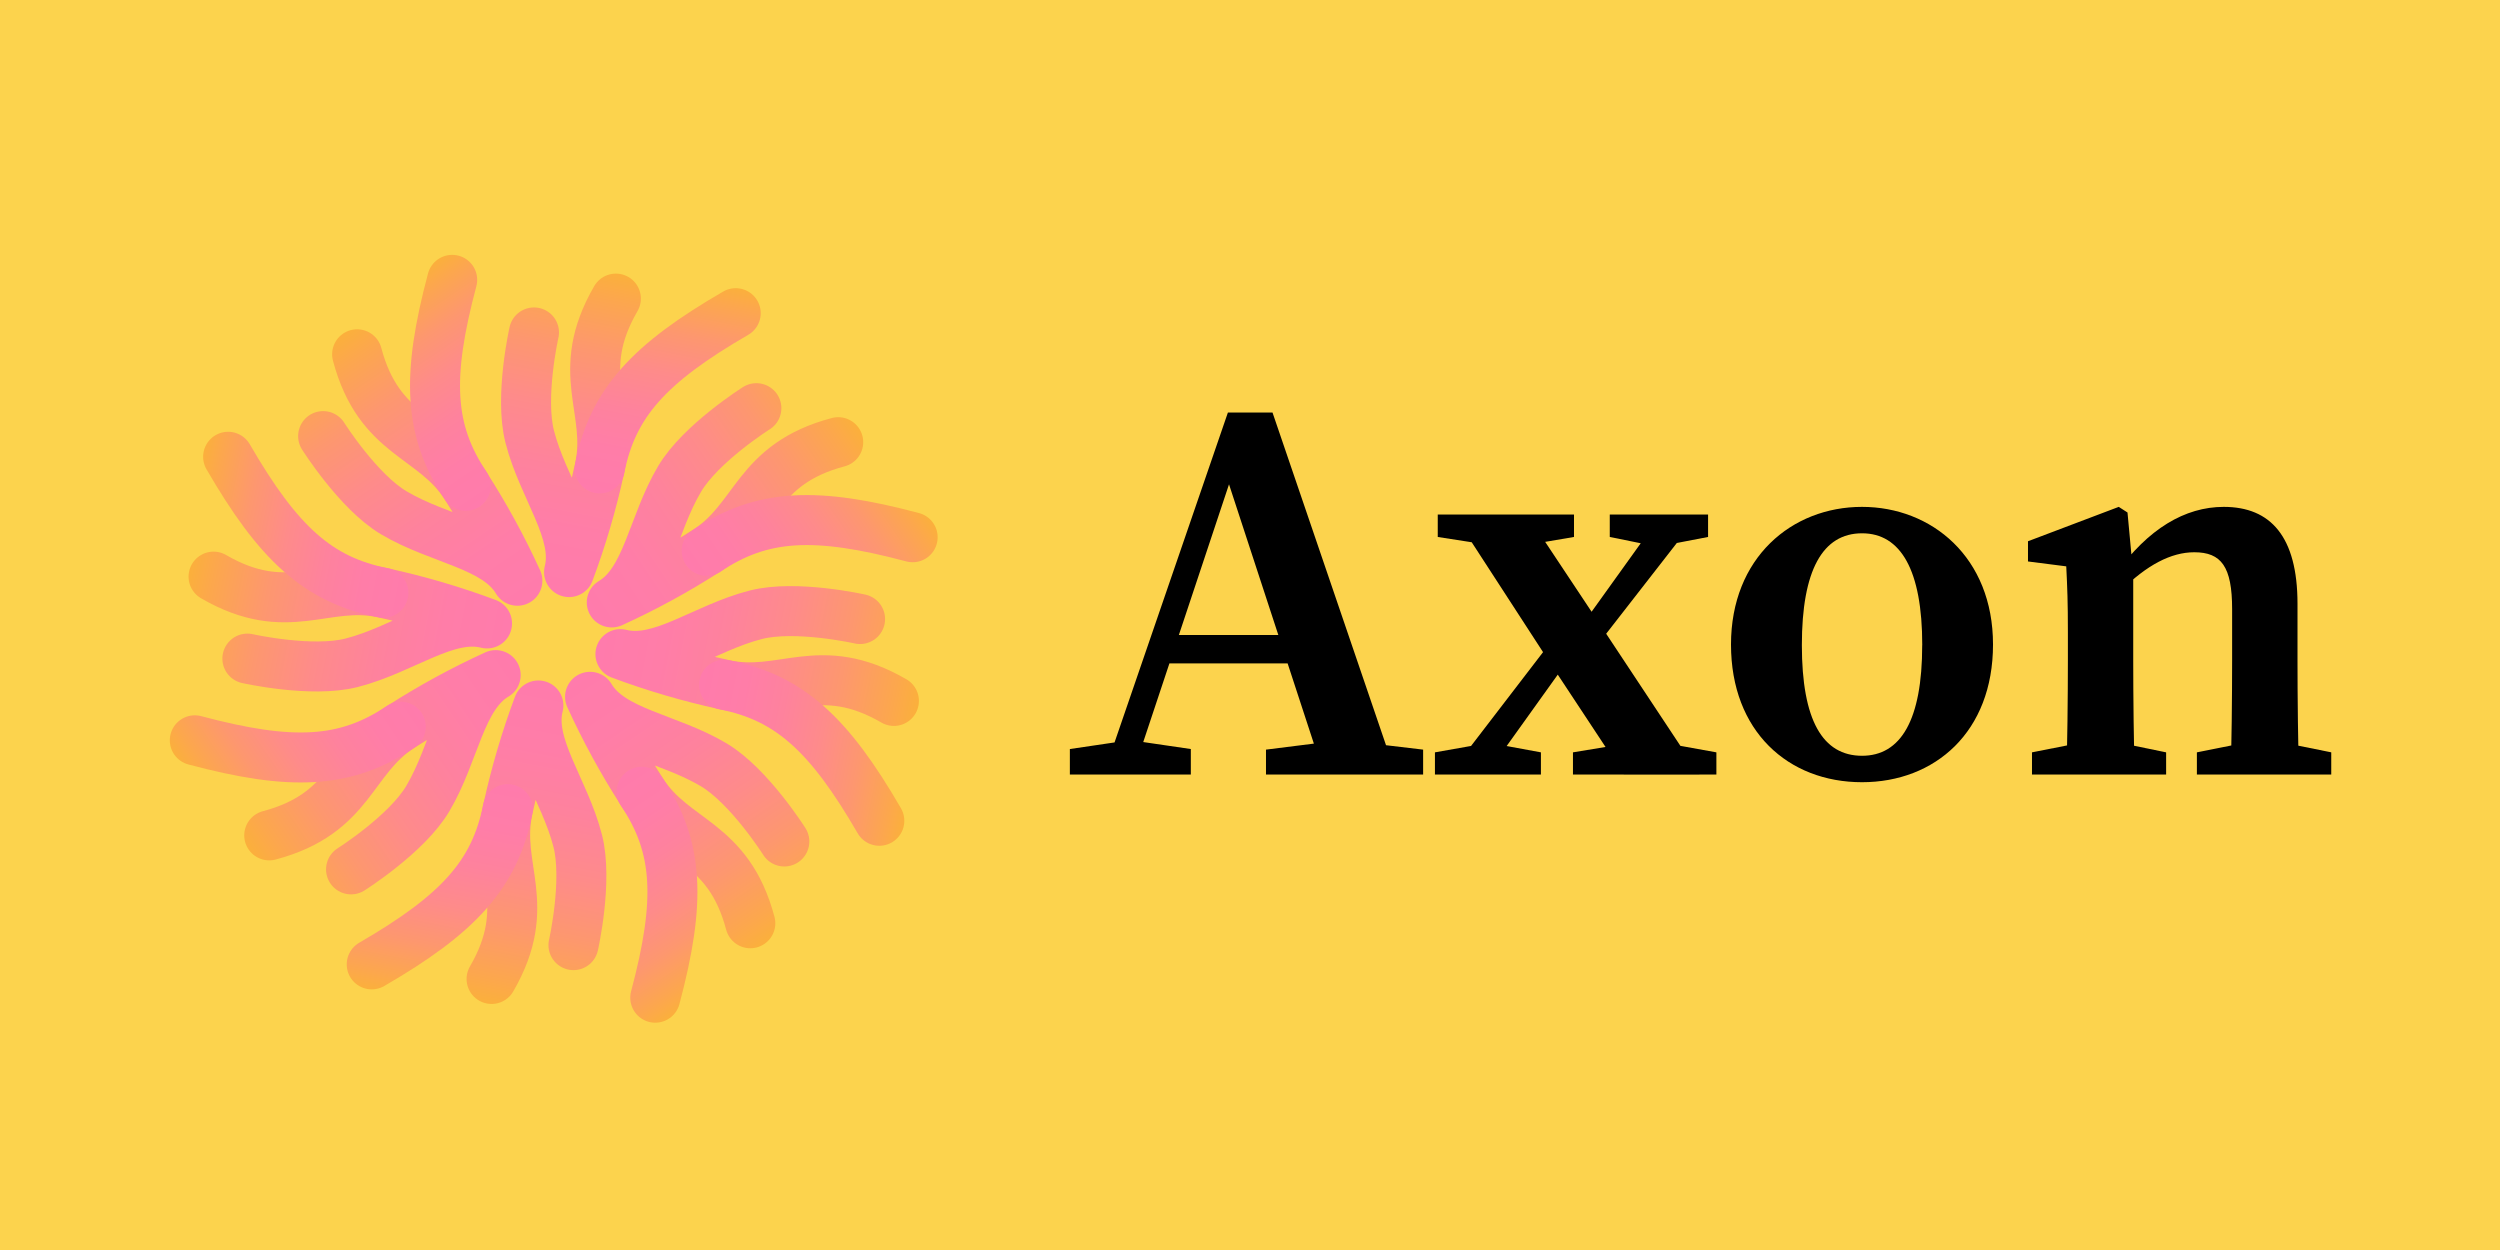
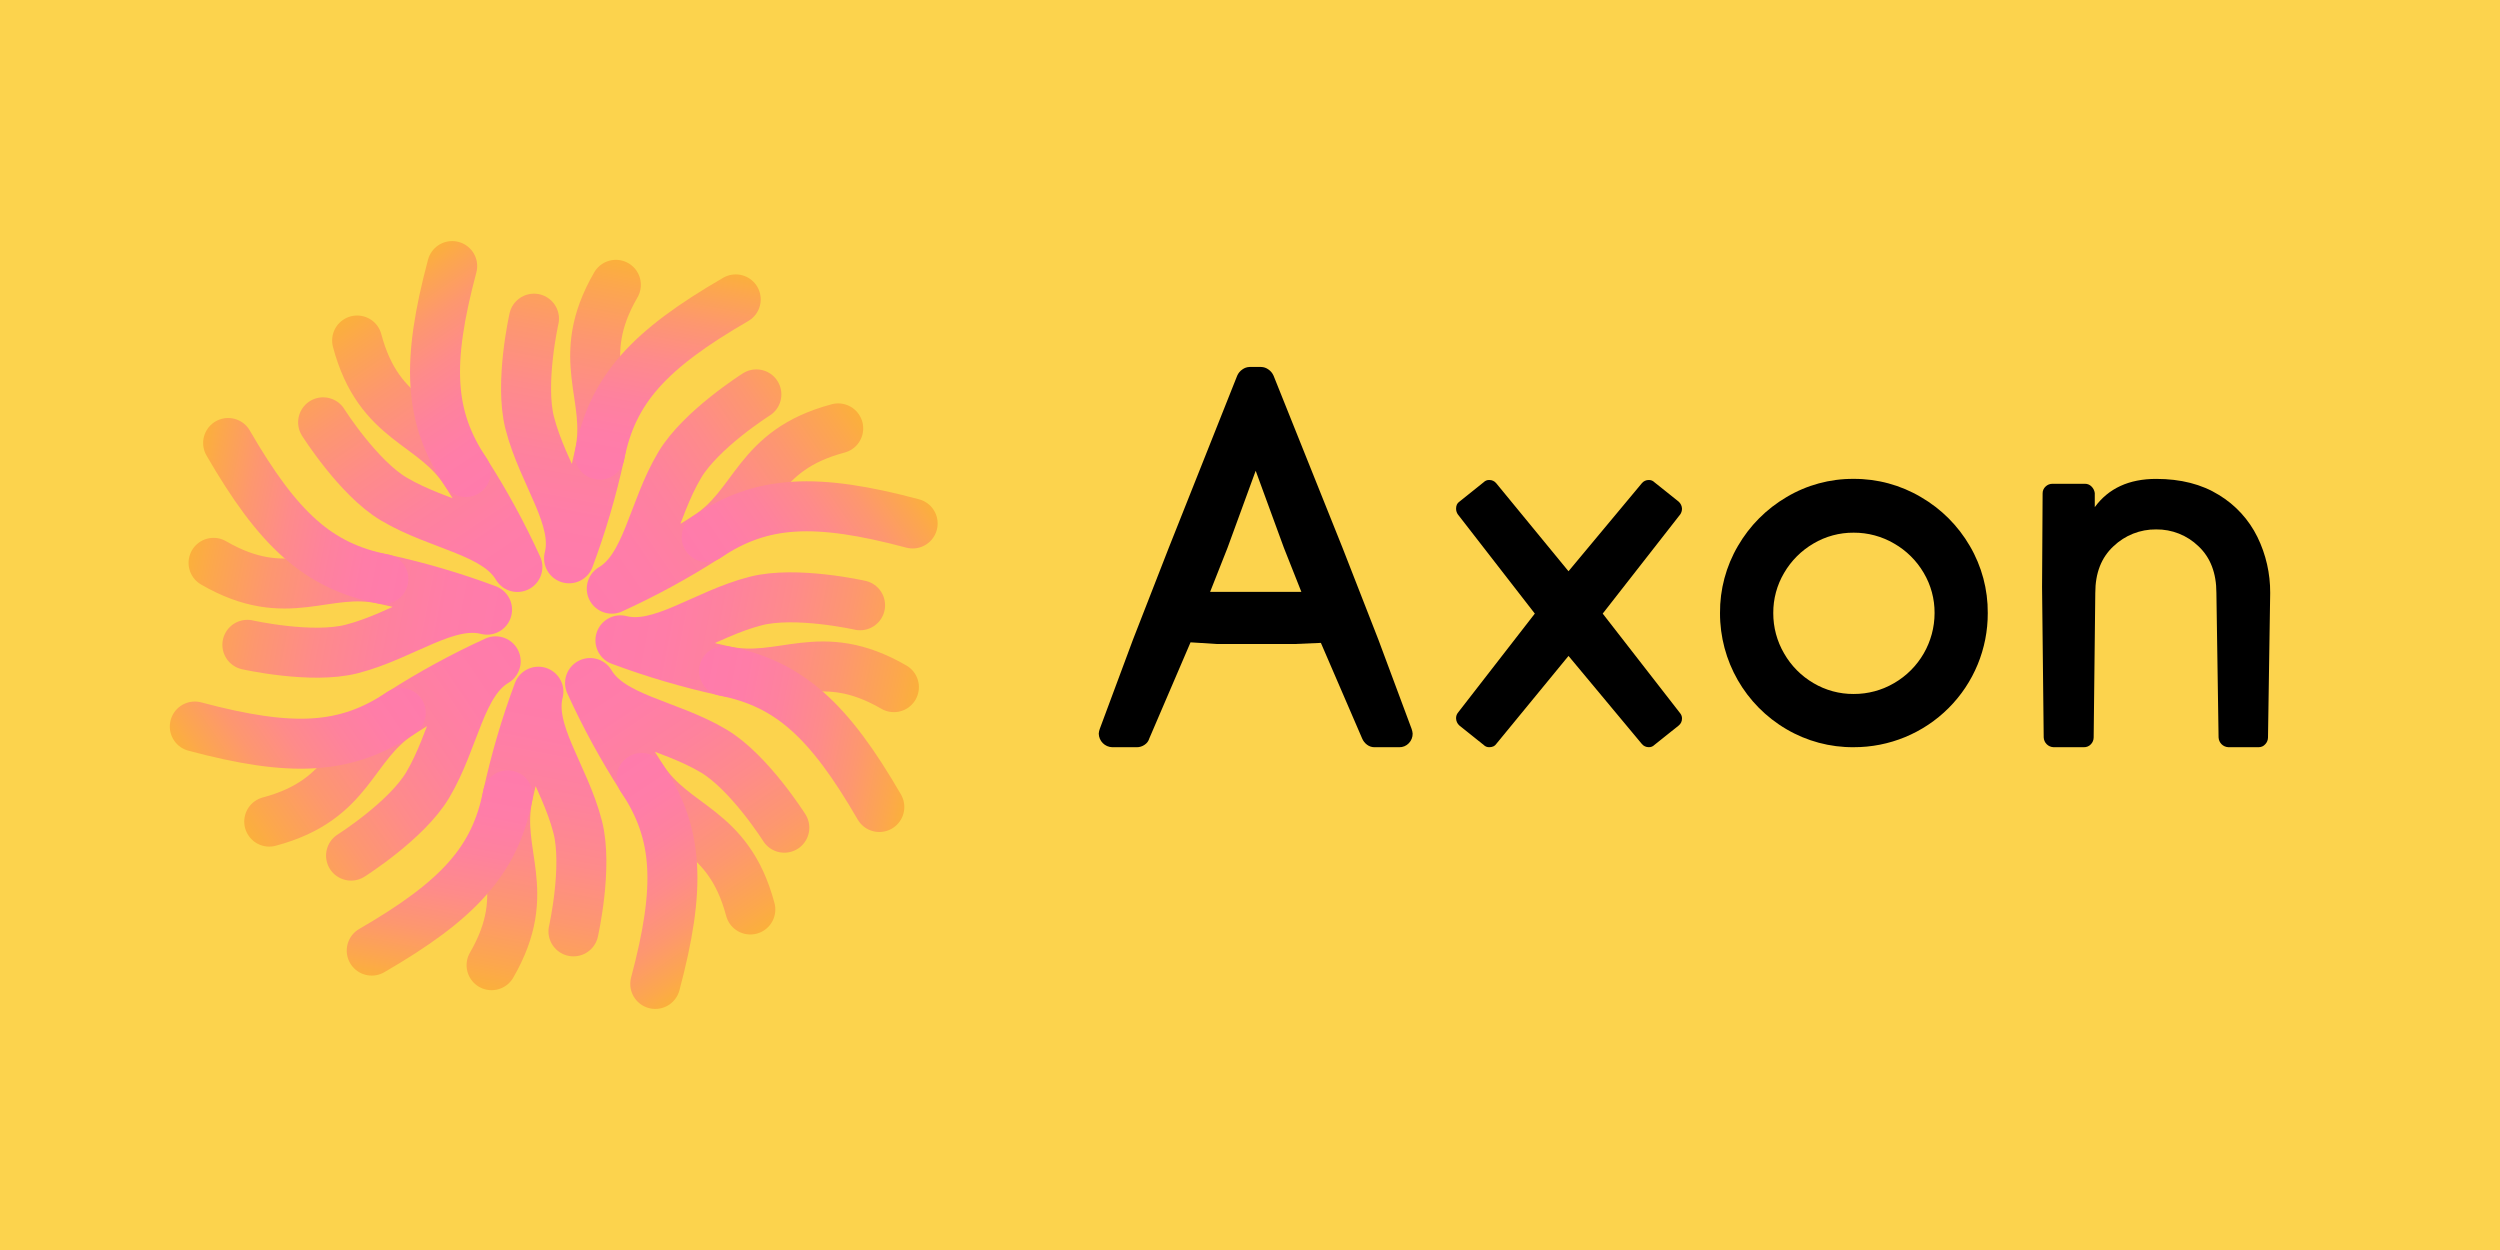
<svg xmlns="http://www.w3.org/2000/svg" xmlns:xlink="http://www.w3.org/1999/xlink" viewBox="0 0 2000 1000">
  <defs>
    <style>.a,.b,.c,.d,.e,.f,.g,.h,.i,.j,.k,.l,.m,.n,.o,.p{fill:none;stroke-linecap:round;stroke-linejoin:round;stroke-width:40px;}.a{stroke:url(#a);}.b{stroke:url(#b);}.c{stroke:url(#c);}.d{stroke:url(#d);}.e{stroke:url(#e);}.f{stroke:url(#f);}.g{stroke:url(#g);}.h{stroke:url(#h);}.i{stroke:url(#i);}.j{stroke:url(#j);}.k{stroke:url(#k);}.l{stroke:url(#l);}.m{stroke:url(#m);}.n{stroke:url(#n);}.o{stroke:url(#o);}.p{stroke:url(#p);}.q{fill:#fcd34d;}</style>
    <linearGradient id="a" x1="280.84" y1="10.51" x2="280.84" y2="272.42" gradientTransform="matrix(0.83, -0.56, 0.56, 0.83, -119.18, 223.95)" gradientUnits="userSpaceOnUse">
      <stop offset="0" stop-color="#fbb03b" />
      <stop offset="0.08" stop-color="#fca74d" />
      <stop offset="0.25" stop-color="#fd976f" />
      <stop offset="0.43" stop-color="#fe8b8a" />
      <stop offset="0.62" stop-color="#fe829d" />
      <stop offset="0.8" stop-color="#ff7da8" />
      <stop offset="1" stop-color="#ff7bac" />
    </linearGradient>
    <linearGradient id="b" x1="358.65" y1="3.6" x2="358.65" y2="186.35" xlink:href="#a" />
    <linearGradient id="c" x1="280.84" y1="10.51" x2="280.84" y2="272.42" gradientTransform="matrix(0.98, 0.19, -0.19, 0.98, 64.51, -53.14)" xlink:href="#a" />
    <linearGradient id="d" x1="358.65" y1="3.6" x2="358.65" y2="186.35" gradientTransform="matrix(0.98, 0.19, -0.19, 0.98, 64.51, -53.14)" xlink:href="#a" />
    <linearGradient id="e" x1="280.84" y1="10.51" x2="280.84" y2="272.42" gradientTransform="matrix(0.56, 0.83, -0.83, 0.56, 390.33, -119.18)" xlink:href="#a" />
    <linearGradient id="f" x1="358.65" y1="3.6" x2="358.65" y2="186.35" gradientTransform="matrix(0.56, 0.83, -0.83, 0.56, 390.33, -119.18)" xlink:href="#a" />
    <linearGradient id="g" x1="280.84" y1="10.51" x2="280.84" y2="272.42" gradientTransform="matrix(-0.19, 0.98, -0.98, -0.19, 667.42, 64.51)" xlink:href="#a" />
    <linearGradient id="h" x1="358.65" y1="3.6" x2="358.65" y2="186.35" gradientTransform="matrix(-0.19, 0.98, -0.98, -0.19, 667.42, 64.51)" xlink:href="#a" />
    <linearGradient id="i" x1="280.84" y1="10.51" x2="280.84" y2="272.42" gradientTransform="matrix(-0.83, 0.56, -0.56, -0.83, 733.46, 390.33)" xlink:href="#a" />
    <linearGradient id="j" x1="358.65" y1="3.6" x2="358.65" y2="186.35" gradientTransform="matrix(-0.83, 0.56, -0.56, -0.83, 733.46, 390.33)" xlink:href="#a" />
    <linearGradient id="k" x1="280.84" y1="10.51" x2="280.84" y2="272.42" gradientTransform="matrix(-0.98, -0.19, 0.19, -0.98, 549.77, 667.42)" xlink:href="#a" />
    <linearGradient id="l" x1="358.65" y1="3.6" x2="358.65" y2="186.35" gradientTransform="matrix(-0.98, -0.19, 0.19, -0.98, 549.77, 667.42)" xlink:href="#a" />
    <linearGradient id="m" x1="280.84" y1="10.51" x2="280.84" y2="272.42" gradientTransform="matrix(-0.56, -0.83, 0.83, -0.56, 223.95, 733.46)" xlink:href="#a" />
    <linearGradient id="n" x1="358.65" y1="3.6" x2="358.65" y2="186.35" gradientTransform="matrix(-0.56, -0.83, 0.83, -0.56, 223.95, 733.46)" xlink:href="#a" />
    <linearGradient id="o" x1="280.84" y1="10.51" x2="280.84" y2="272.42" gradientTransform="matrix(0.19, -0.98, 0.98, 0.19, -53.14, 549.77)" xlink:href="#a" />
    <linearGradient id="p" x1="358.65" y1="3.6" x2="358.65" y2="186.35" gradientTransform="matrix(0.19, -0.98, 0.98, 0.19, -53.14, 549.77)" xlink:href="#a" />
    <symbol id="q" viewBox="0 0 614.28 614.28">
      <path class="a" d="M149.86,79.55c17.63,66.35,60.81,64.68,86.75,105.16a607.66,607.66,0,0,1,41.46,76c-16.87-28.47-62.06-32.5-98.88-54.36C150.73,189.49,122.66,145,122.66,145" />
      <path class="b" d="M225.91,20C205.36,97.11,207,140.5,236.8,184.77" />
      <path class="c" d="M356.86,35c-34.45,59.39-2.74,88.74-13,135.71a608.41,608.41,0,0,1-24.45,83.08c8.2-32.06-20.9-66.86-31.48-108.36-8.18-32.07,3.42-83.36,3.42-83.36" />
      <path class="d" d="M452.74,46.66c-69.05,40-98.58,71.83-108.81,124.21" />
      <path class="e" d="M534.73,149.86c-66.35,17.63-64.68,60.81-105.16,86.75a607.66,607.66,0,0,1-76,41.46C382,261.2,386,216,407.89,179.19c16.9-28.46,61.37-56.53,61.37-56.53" />
      <path class="f" d="M594.28,225.91C517.17,205.36,473.78,207,429.51,236.8" />
      <path class="g" d="M579.29,356.86c-59.39-34.45-88.74-2.74-135.71-13a608.41,608.41,0,0,1-83.08-24.45c32.05,8.2,66.86-20.9,108.36-31.48,32.07-8.18,83.36,3.42,83.36,3.42" />
      <path class="h" d="M567.62,452.74c-40-69.05-71.83-98.58-124.21-108.81" />
      <path class="i" d="M464.42,534.73c-17.63-66.35-60.81-64.68-86.75-105.16a607.66,607.66,0,0,1-41.46-76c16.87,28.46,62.06,32.5,98.88,54.36,28.46,16.9,56.53,61.37,56.53,61.37" />
      <path class="j" d="M388.37,594.28c20.55-77.11,18.92-120.5-10.89-164.77" />
      <path class="k" d="M257.42,579.29c34.45-59.39,2.74-88.74,13-135.71a608.41,608.41,0,0,1,24.45-83.08c-8.2,32.05,20.9,66.86,31.48,108.36,8.18,32.07-3.42,83.36-3.42,83.36" />
      <path class="l" d="M161.54,567.62c69.05-40,98.58-71.83,108.81-124.21" />
      <path class="m" d="M79.55,464.42c66.35-17.63,64.68-60.81,105.16-86.75a607.66,607.66,0,0,1,76-41.46c-28.47,16.87-32.5,62.06-54.36,98.88C189.49,463.55,145,491.62,145,491.62" />
      <path class="n" d="M20,388.37c77.11,20.55,120.5,18.92,164.77-10.89" />
      <path class="o" d="M35,257.42c59.39,34.45,88.74,2.74,135.71,13a608.41,608.41,0,0,1,83.08,24.45c-32.06-8.2-66.86,20.9-108.36,31.48C113.35,334.55,62.06,323,62.06,323" />
      <path class="p" d="M46.66,161.54c40,69.05,71.83,98.58,124.21,108.81" />
    </symbol>
  </defs>
  <rect class="q" width="2000" height="1000" />
-   <use width="614.28" height="614.28" transform="translate(135.84 203.88)" xlink:href="#q" />
-   <path d="M855.89,599.23,900,592.71h8.21l44.45,6.52v20.41H855.89ZM982.33,330H1018l98.81,289.6h-57.63L978.52,373.1l13.18-11.16-85.76,257.7H882.81ZM933.57,508h117.31l8.39,22.7H926.46Zm79.22,91.7,51.87-6.52h19l54.84,6.52v19.93H1012.79Z" />
-   <path d="M1197,595.29l35.73,6.59v17.76h-84.78V601.88l37.21-6.59Zm-1.46-158.65-45.34-7.07V411.62h109v17.95l-41.59,7.07Zm-36.24,183,92-119.91,16.37,10L1189,619.64Zm62.32-208,56.16,84.54,81.75,123.48H1299l-58.88-89.19-77.13-118.83Zm137.54,0-89.41,114.87-15-11.29,74.31-103.58ZM1325,593.19l48.11,8.69v17.76H1258.37V601.88l52.57-8.69Zm-4.64-157-32.55-6.63V411.62h78.65v17.95l-34.42,6.63Z" />
-   <path d="M1384.8,515.62c0-69.41,48.62-110.12,104.8-110.12,55.64,0,104.81,40.23,104.81,110.12S1548,625.77,1489.6,625.77C1430.55,625.77,1384.8,585,1384.8,515.62Zm153,.48c0-60-17.21-89.46-48.16-89.46-31.49,0-48.15,29.49-48.15,89.46,0,60.14,16.66,88.52,48.15,88.52C1520.55,604.62,1537.76,576.24,1537.76,516.1Z" />
-   <path d="M1653,619.64c.87-19.55,1.31-64.3,1.31-91.24V505.59c0-23.9-.44-35.13-1.31-52.51l-30.61-3.91V433L1695,405.5l7,4.5,4.58,49.29V528.4c0,26.94.43,71.69,1.3,91.24Zm79.9-17.76v17.76H1625.59V601.88l44-8.69h21.13ZM1838,483V528.4c0,27.81.44,71.69,1.3,91.24h-54.9c.87-19.55,1.3-63.43,1.3-91.24V487.28c0-34-8.67-45.47-30.28-45.47-18.53,0-37.94,10.13-58.88,30.94h-12V448.89h25.83l-17.57,10.05c25.52-35.82,55.18-53.44,86.19-53.44C1816.52,405.5,1838,429.32,1838,483Zm-16,110.18,43,8.69v17.76H1757.51V601.88l43.49-8.69Z" />
+   <use width="614.28" height="614.28" transform="translate(135.84 192.86)" xlink:href="#q" />
+   <path d="M1129.25,583a14.22,14.22,0,0,1,.87,3.91,10.8,10.8,0,0,1-3,7.61,10.22,10.22,0,0,1-7.82,3.26H1099.7a9.81,9.81,0,0,1-6.08-2,12.08,12.08,0,0,1-3.91-5l-33-76.47-20.42.87h-63l-20.86-1.31-33,76.91a9,9,0,0,1-3.69,5,10.81,10.81,0,0,1-6.3,2H889.85A11.14,11.14,0,0,1,879,586.89a13.5,13.5,0,0,1,.87-3.91l26.5-71.25L935,438.3l54.75-137.73a11.47,11.47,0,0,1,4.13-5,10.1,10.1,0,0,1,5.86-2h9.13a10.14,10.14,0,0,1,5.86,2,11.54,11.54,0,0,1,4.13,5l55.18,137.73,28.67,73.43ZM1027.14,438.3l-22.59-61.69L982,438.3l-13.91,35.2h73Z" />
+   <path d="M1167.47,580.38a7.89,7.89,0,0,1-2.61-5.65,7.07,7.07,0,0,1,1.31-4.35l61.69-79.5-61.69-79.51a8.4,8.4,0,0,1-1.31-4.35q0-3.91,2.61-5.65L1187,385.73a5.92,5.92,0,0,1,4.34-1.74,7,7,0,0,1,5.65,2.61L1254.8,457l58.65-70.39a7,7,0,0,1,5.65-2.61,5.94,5.94,0,0,1,4.35,1.74L1343,401.37a7.89,7.89,0,0,1,2.6,5.65,8.39,8.39,0,0,1-1.3,4.35l-62.13,79.51,62.13,79.94a6.34,6.34,0,0,1,1.3,3.91,7,7,0,0,1-2.6,5.65L1323.45,596a5.9,5.9,0,0,1-4.35,1.74,7,7,0,0,1-5.65-2.61l-58.65-70.39L1197,595.15q-1.74,2.61-5.65,2.61A5.88,5.88,0,0,1,1187,596Z" />
+   <path d="M1536.77,397.68a107.79,107.79,0,0,1,39.1,39.1,104.52,104.52,0,0,1,14.34,53.66,106.93,106.93,0,0,1-107.32,107.32,104.46,104.46,0,0,1-53.65-14.34,107.33,107.33,0,0,1-53.23-93,104.52,104.52,0,0,1,14.34-53.66,108.29,108.29,0,0,1,38.89-39.1,103.31,103.31,0,0,1,53.65-14.56A104.49,104.49,0,0,1,1536.77,397.68Zm-86,37.15a65.06,65.06,0,0,0-23.46,23.46,62.24,62.24,0,0,0-8.69,32.15,63.36,63.36,0,0,0,8.69,32.37,64.51,64.51,0,0,0,23.46,23.68,62.24,62.24,0,0,0,32.15,8.69,63.36,63.36,0,0,0,32.37-8.69,64.78,64.78,0,0,0,32.37-56.05,62.33,62.33,0,0,0-8.69-32.15,64.59,64.59,0,0,0-23.68-23.46,63.46,63.46,0,0,0-32.37-8.69A62.33,62.33,0,0,0,1450.74,434.83Z" />
+   <path d="M1814.4,589.94a7.84,7.84,0,0,1-2.18,5.43,6.82,6.82,0,0,1-5.21,2.39h-24.33a8.19,8.19,0,0,1-7.82-7.82l-1.74-115.58q0-23.88-14.34-37.36a47.84,47.84,0,0,0-33.89-13.47,48.59,48.59,0,0,0-34.1,13.47q-14.57,13.47-14.56,37.36l-1.3,115.58a7.88,7.88,0,0,1-2.17,5.43,7.32,7.32,0,0,1-5.65,2.39h-24.33a8.19,8.19,0,0,1-7.82-7.82l-1.31-120.35.44-74.73a7.26,7.26,0,0,1,2.39-5.65,7.84,7.84,0,0,1,5.43-2.18H1668a7.12,7.12,0,0,1,5.21,2.18,9,9,0,0,1,2.61,5.21v11.3q16.5-22.59,49.09-22.6,29.55,0,50.19,12.82a81.15,81.15,0,0,1,30.84,33.67,100.42,100.42,0,0,1,10.21,44.75Z" />
</svg>
